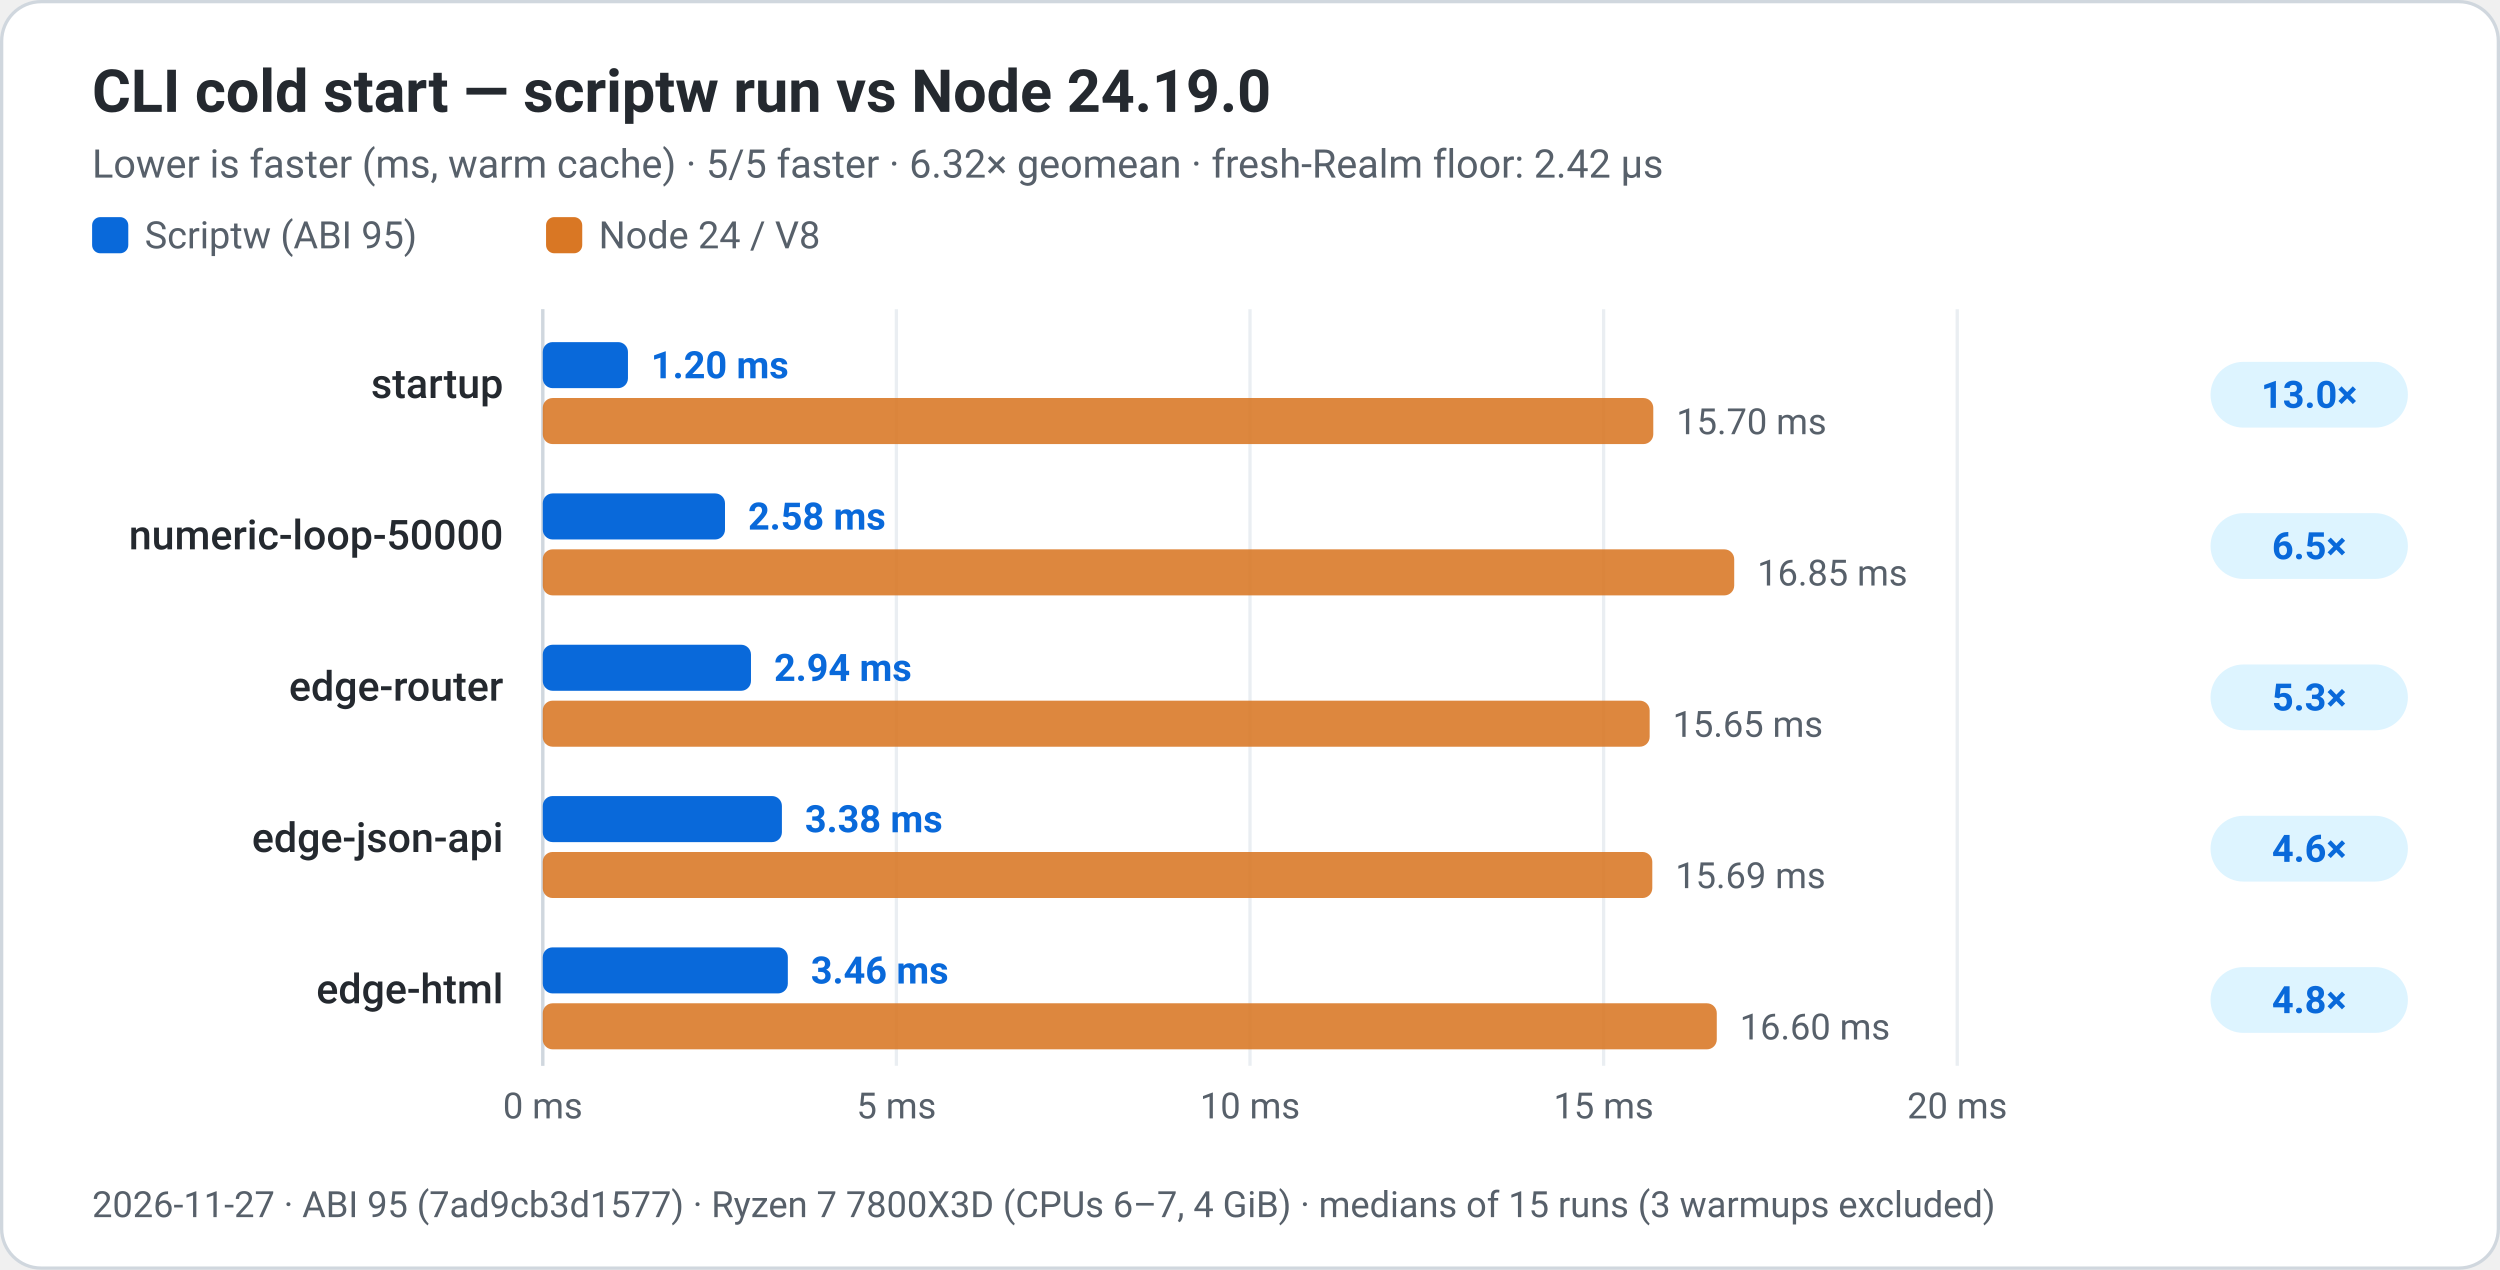
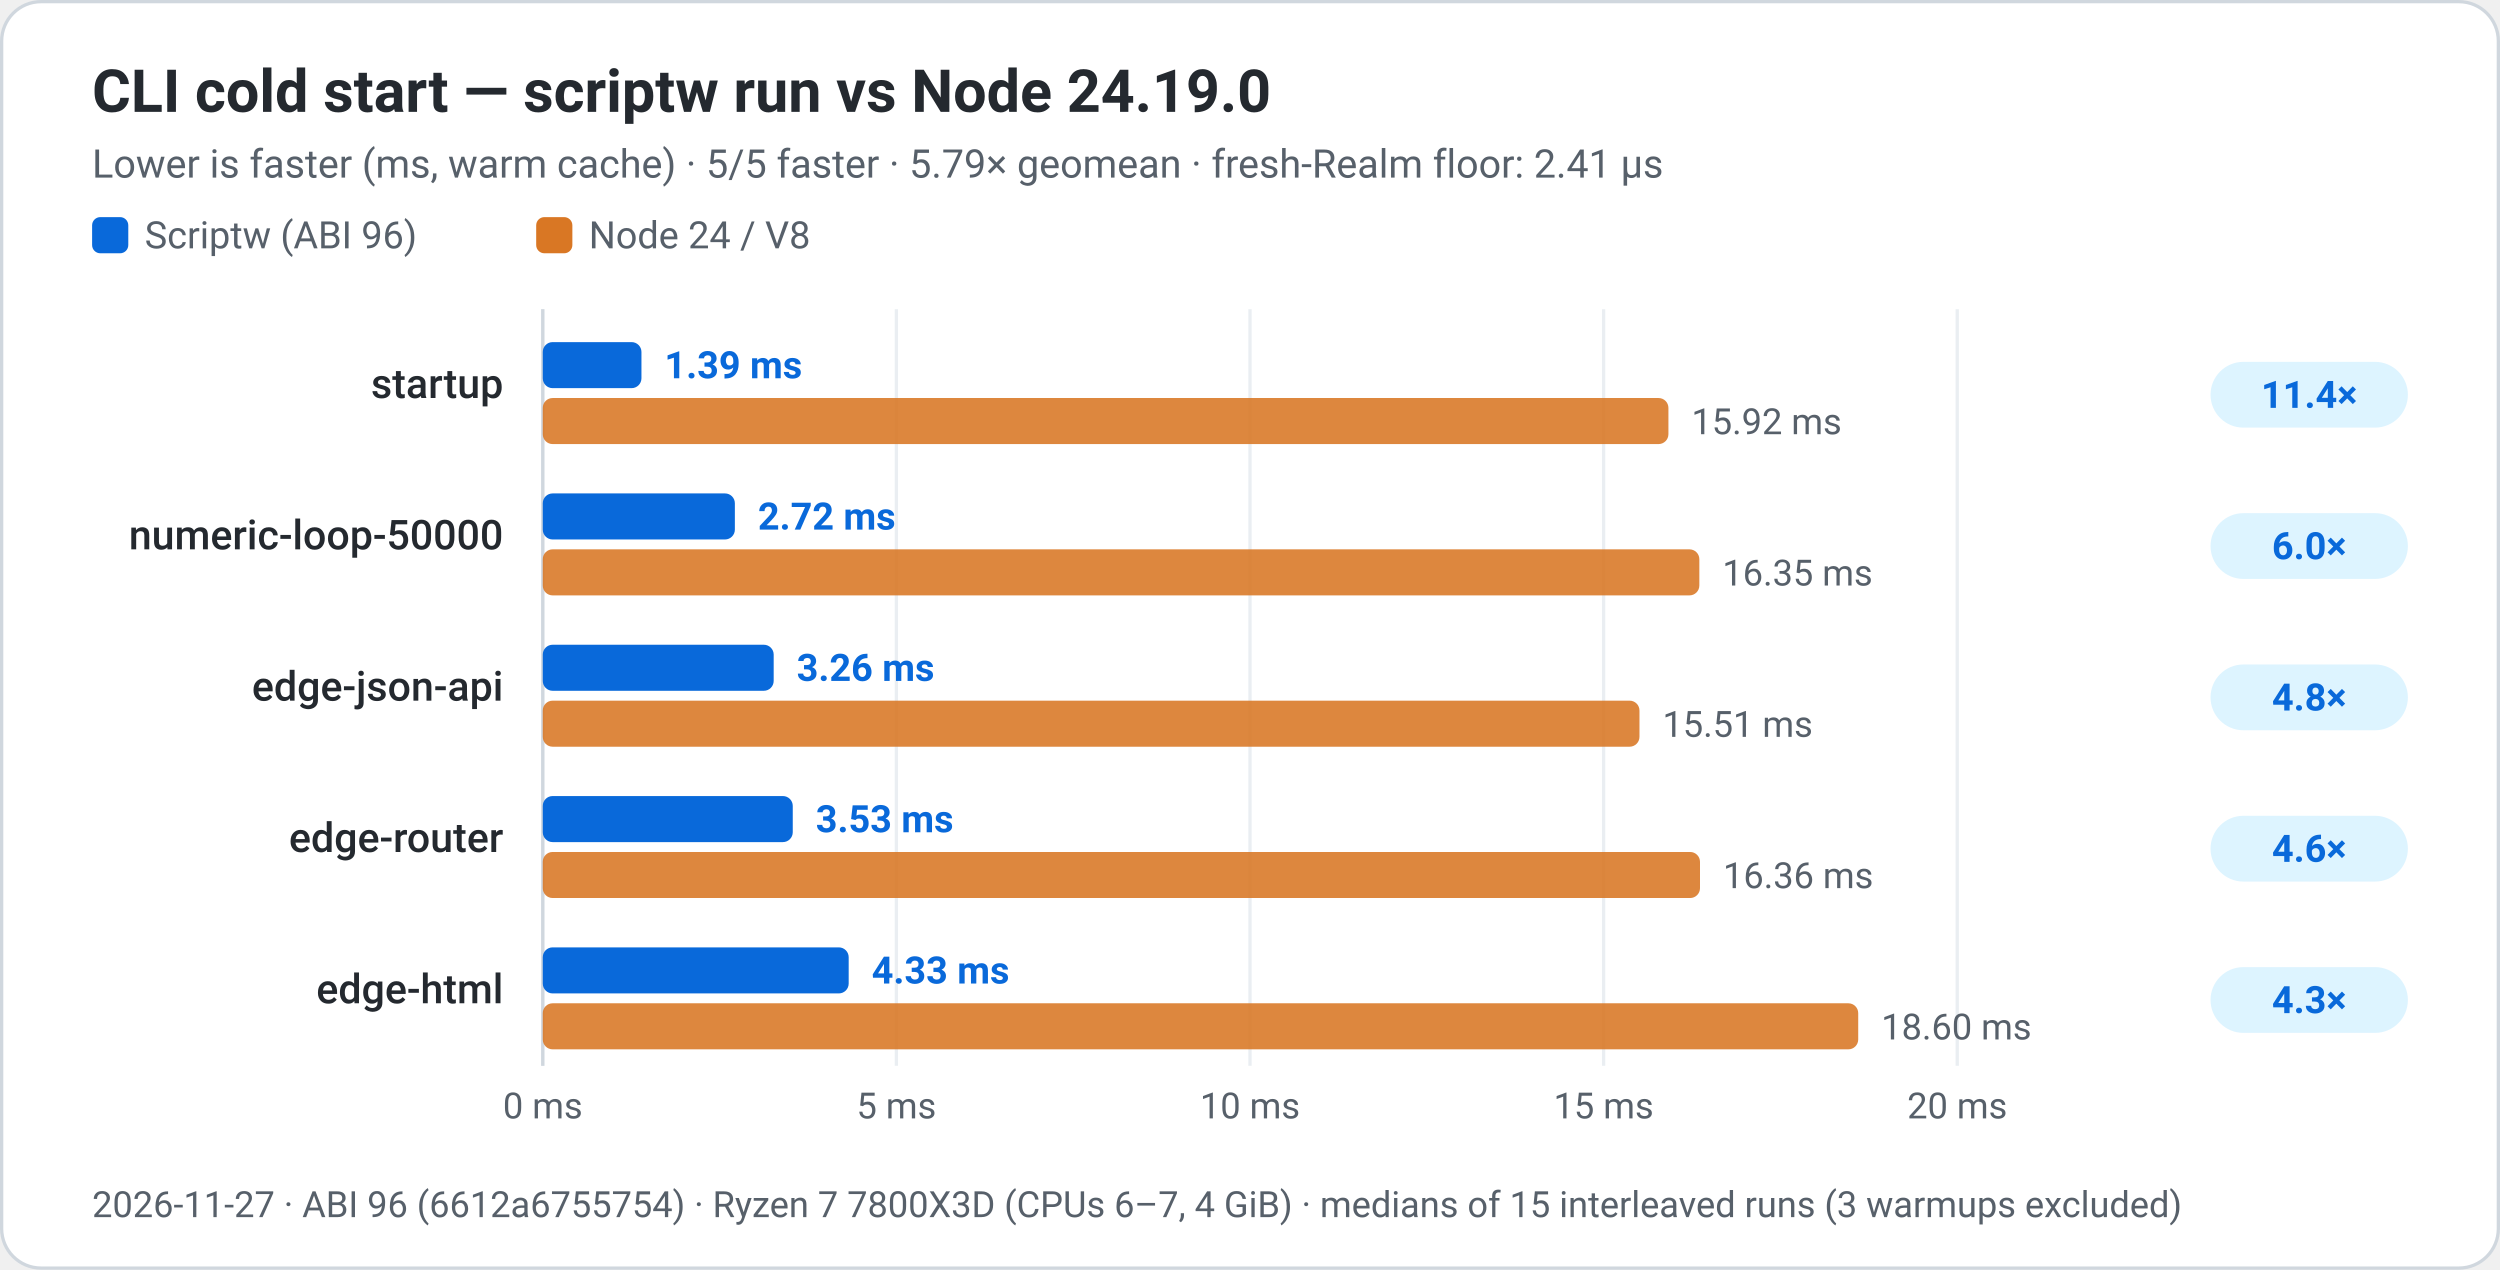
<svg xmlns="http://www.w3.org/2000/svg" width="760" height="386" viewBox="0 0 760 386" role="img" aria-labelledby="title desc">
  <rect x="0.5" y="0.5" width="759" height="385" rx="12" fill="#ffffff" stroke="#d0d7de" stroke-width="1" />
  <g font-family="system-ui, -apple-system, 'Segoe UI', Roboto, Helvetica, Arial, sans-serif" fill="#24292f">
    <text x="28" y="34" font-size="18" font-weight="650" fill="#24292f">CLI cold start — scriptw run vs Node 24.19.0</text>
-     <text x="28" y="54" font-size="12" fill="#57606a">Lower is faster (ms, warm cache) · 5/5 faster · 6.32× geomean · fresh-Realm floor: 2.42 µs</text>
+     <text x="28" y="54" font-size="12" fill="#57606a">Lower is faster (ms, warm cache) · 5/5 faster · 5.79× geomean · fresh-Realm floor: 2.41 µs</text>
    <rect x="28.0" y="66" width="11" height="11" rx="2.5" fill="#0969da" />
-     <text x="44.0" y="75.5" font-size="11.5" fill="#57606a">Scriptw (ABI 95)</text>
-     <rect x="166.0" y="66" width="11" height="11" rx="2.5" fill="#d97724" />
-     <text x="182.0" y="75.5" font-size="11.5" fill="#57606a">Node 24 / V8</text>
+     <text x="44.0" y="75.5" font-size="11.5" fill="#57606a">Scriptw (ABI 96)</text>
+     <rect x="163.0" y="66" width="11" height="11" rx="2.5" fill="#d97724" />
+     <text x="179.0" y="75.5" font-size="11.5" fill="#57606a">Node 24 / V8</text>
    <line x1="165.0" y1="94" x2="165.0" y2="324" stroke="#eaeef2" stroke-width="1" />
    <text x="165.0" y="340" text-anchor="middle" font-size="11" fill="#57606a">0 ms</text>
    <line x1="272.5" y1="94" x2="272.5" y2="324" stroke="#eaeef2" stroke-width="1" />
    <text x="272.5" y="340" text-anchor="middle" font-size="11" fill="#57606a">5 ms</text>
    <line x1="380.0" y1="94" x2="380.0" y2="324" stroke="#eaeef2" stroke-width="1" />
    <text x="380.0" y="340" text-anchor="middle" font-size="11" fill="#57606a">10 ms</text>
    <line x1="487.5" y1="94" x2="487.5" y2="324" stroke="#eaeef2" stroke-width="1" />
    <text x="487.5" y="340" text-anchor="middle" font-size="11" fill="#57606a">15 ms</text>
    <line x1="595.0" y1="94" x2="595.0" y2="324" stroke="#eaeef2" stroke-width="1" />
    <text x="595.0" y="340" text-anchor="middle" font-size="11" fill="#57606a">20 ms</text>
    <line x1="165" y1="94" x2="165" y2="324" stroke="#d0d7de" stroke-width="1" />
    <text x="153" y="121" text-anchor="end" font-size="12.5" font-weight="500">startup</text>
-     <rect x="165" y="104" width="25.9" height="14" rx="3" fill="#0969da" />
-     <text x="197.9" y="115" font-size="11.5" font-weight="600" fill="#0969da">1.20 ms</text>
-     <rect x="165" y="121" width="337.6" height="14" rx="3" fill="#d97724" opacity="0.88" />
-     <text x="509.6" y="132" font-size="11" fill="#57606a">15.70 ms</text>
+     <rect x="165" y="104" width="30.0" height="14" rx="3" fill="#0969da" />
+     <text x="202.0" y="115" font-size="11.5" font-weight="600" fill="#0969da">1.39 ms</text>
+     <rect x="165" y="121" width="342.2" height="14" rx="3" fill="#d97724" opacity="0.88" />
+     <text x="514.2" y="132" font-size="11" fill="#57606a">15.92 ms</text>
    <rect x="672" y="110" width="60" height="20" rx="10" fill="#ddf4ff" />
-     <text x="702" y="124" text-anchor="middle" font-size="11.5" font-weight="650" fill="#0969da">13.0×</text>
+     <text x="702" y="124" text-anchor="middle" font-size="11.5" font-weight="650" fill="#0969da">11.4×</text>
    <text x="153" y="167" text-anchor="end" font-size="12.5" font-weight="500">numeric-loop-50000</text>
-     <rect x="165" y="150" width="55.4" height="14" rx="3" fill="#0969da" />
-     <text x="227.4" y="161" font-size="11.5" font-weight="600" fill="#0969da">2.58 ms</text>
-     <rect x="165" y="167" width="362.2" height="14" rx="3" fill="#d97724" opacity="0.88" />
-     <text x="534.2" y="178" font-size="11" fill="#57606a">16.85 ms</text>
+     <rect x="165" y="150" width="58.4" height="14" rx="3" fill="#0969da" />
+     <text x="230.4" y="161" font-size="11.5" font-weight="600" fill="#0969da">2.72 ms</text>
+     <rect x="165" y="167" width="351.6" height="14" rx="3" fill="#d97724" opacity="0.88" />
+     <text x="523.6" y="178" font-size="11" fill="#57606a">16.35 ms</text>
    <rect x="672" y="156" width="60" height="20" rx="10" fill="#ddf4ff" />
-     <text x="702" y="170" text-anchor="middle" font-size="11.5" font-weight="650" fill="#0969da">6.5×</text>
-     <text x="153" y="213" text-anchor="end" font-size="12.5" font-weight="500">edge-router</text>
-     <rect x="165" y="196" width="63.3" height="14" rx="3" fill="#0969da" />
-     <text x="235.3" y="207" font-size="11.5" font-weight="600" fill="#0969da">2.94 ms</text>
-     <rect x="165" y="213" width="336.5" height="14" rx="3" fill="#d97724" opacity="0.88" />
-     <text x="508.5" y="224" font-size="11" fill="#57606a">15.65 ms</text>
+     <text x="702" y="170" text-anchor="middle" font-size="11.5" font-weight="650" fill="#0969da">6.0×</text>
+     <text x="153" y="213" text-anchor="end" font-size="12.5" font-weight="500">edge-json-api</text>
+     <rect x="165" y="196" width="70.2" height="14" rx="3" fill="#0969da" />
+     <text x="242.2" y="207" font-size="11.5" font-weight="600" fill="#0969da">3.26 ms</text>
+     <rect x="165" y="213" width="333.4" height="14" rx="3" fill="#d97724" opacity="0.88" />
+     <text x="505.4" y="224" font-size="11" fill="#57606a">15.51 ms</text>
    <rect x="672" y="202" width="60" height="20" rx="10" fill="#ddf4ff" />
-     <text x="702" y="216" text-anchor="middle" font-size="11.5" font-weight="650" fill="#0969da">5.3×</text>
-     <text x="153" y="259" text-anchor="end" font-size="12.5" font-weight="500">edge-json-api</text>
-     <rect x="165" y="242" width="72.7" height="14" rx="3" fill="#0969da" />
-     <text x="244.7" y="253" font-size="11.5" font-weight="600" fill="#0969da">3.38 ms</text>
-     <rect x="165" y="259" width="337.3" height="14" rx="3" fill="#d97724" opacity="0.88" />
-     <text x="509.3" y="270" font-size="11" fill="#57606a">15.69 ms</text>
+     <text x="702" y="216" text-anchor="middle" font-size="11.5" font-weight="650" fill="#0969da">4.8×</text>
+     <text x="153" y="259" text-anchor="end" font-size="12.5" font-weight="500">edge-router</text>
+     <rect x="165" y="242" width="76.0" height="14" rx="3" fill="#0969da" />
+     <text x="248.0" y="253" font-size="11.5" font-weight="600" fill="#0969da">3.53 ms</text>
+     <rect x="165" y="259" width="351.8" height="14" rx="3" fill="#d97724" opacity="0.88" />
+     <text x="523.8" y="270" font-size="11" fill="#57606a">16.36 ms</text>
    <rect x="672" y="248" width="60" height="20" rx="10" fill="#ddf4ff" />
    <text x="702" y="262" text-anchor="middle" font-size="11.5" font-weight="650" fill="#0969da">4.6×</text>
    <text x="153" y="305" text-anchor="end" font-size="12.5" font-weight="500">edge-html</text>
-     <rect x="165" y="288" width="74.5" height="14" rx="3" fill="#0969da" />
-     <text x="246.5" y="299" font-size="11.5" font-weight="600" fill="#0969da">3.46 ms</text>
-     <rect x="165" y="305" width="356.9" height="14" rx="3" fill="#d97724" opacity="0.88" />
-     <text x="528.9" y="316" font-size="11" fill="#57606a">16.60 ms</text>
+     <rect x="165" y="288" width="93.0" height="14" rx="3" fill="#0969da" />
+     <text x="265.0" y="299" font-size="11.5" font-weight="600" fill="#0969da">4.33 ms</text>
+     <rect x="165" y="305" width="399.9" height="14" rx="3" fill="#d97724" opacity="0.88" />
+     <text x="571.9" y="316" font-size="11" fill="#57606a">18.60 ms</text>
    <rect x="672" y="294" width="60" height="20" rx="10" fill="#ddf4ff" />
-     <text x="702" y="308" text-anchor="middle" font-size="11.5" font-weight="650" fill="#0969da">4.8×</text>
-     <text x="28" y="370" font-size="11" fill="#57606a">2026-11-27 · ABI 95 (7ad9cb3d1577) · Ryzen 7 7800X3D (CPUs 6–7, 4 GiB) · medians of 15 runs (3 warmups excluded)</text>
+     <text x="702" y="308" text-anchor="middle" font-size="11.5" font-weight="650" fill="#0969da">4.3×</text>
+     <text x="28" y="370" font-size="11" fill="#57606a">2026-11-27 · ABI 96 (6612a6755754) · Ryzen 7 7800X3D (CPUs 6–7, 4 GiB) · medians of 15 interleaved runs (3 warmups excluded)</text>
  </g>
</svg>
